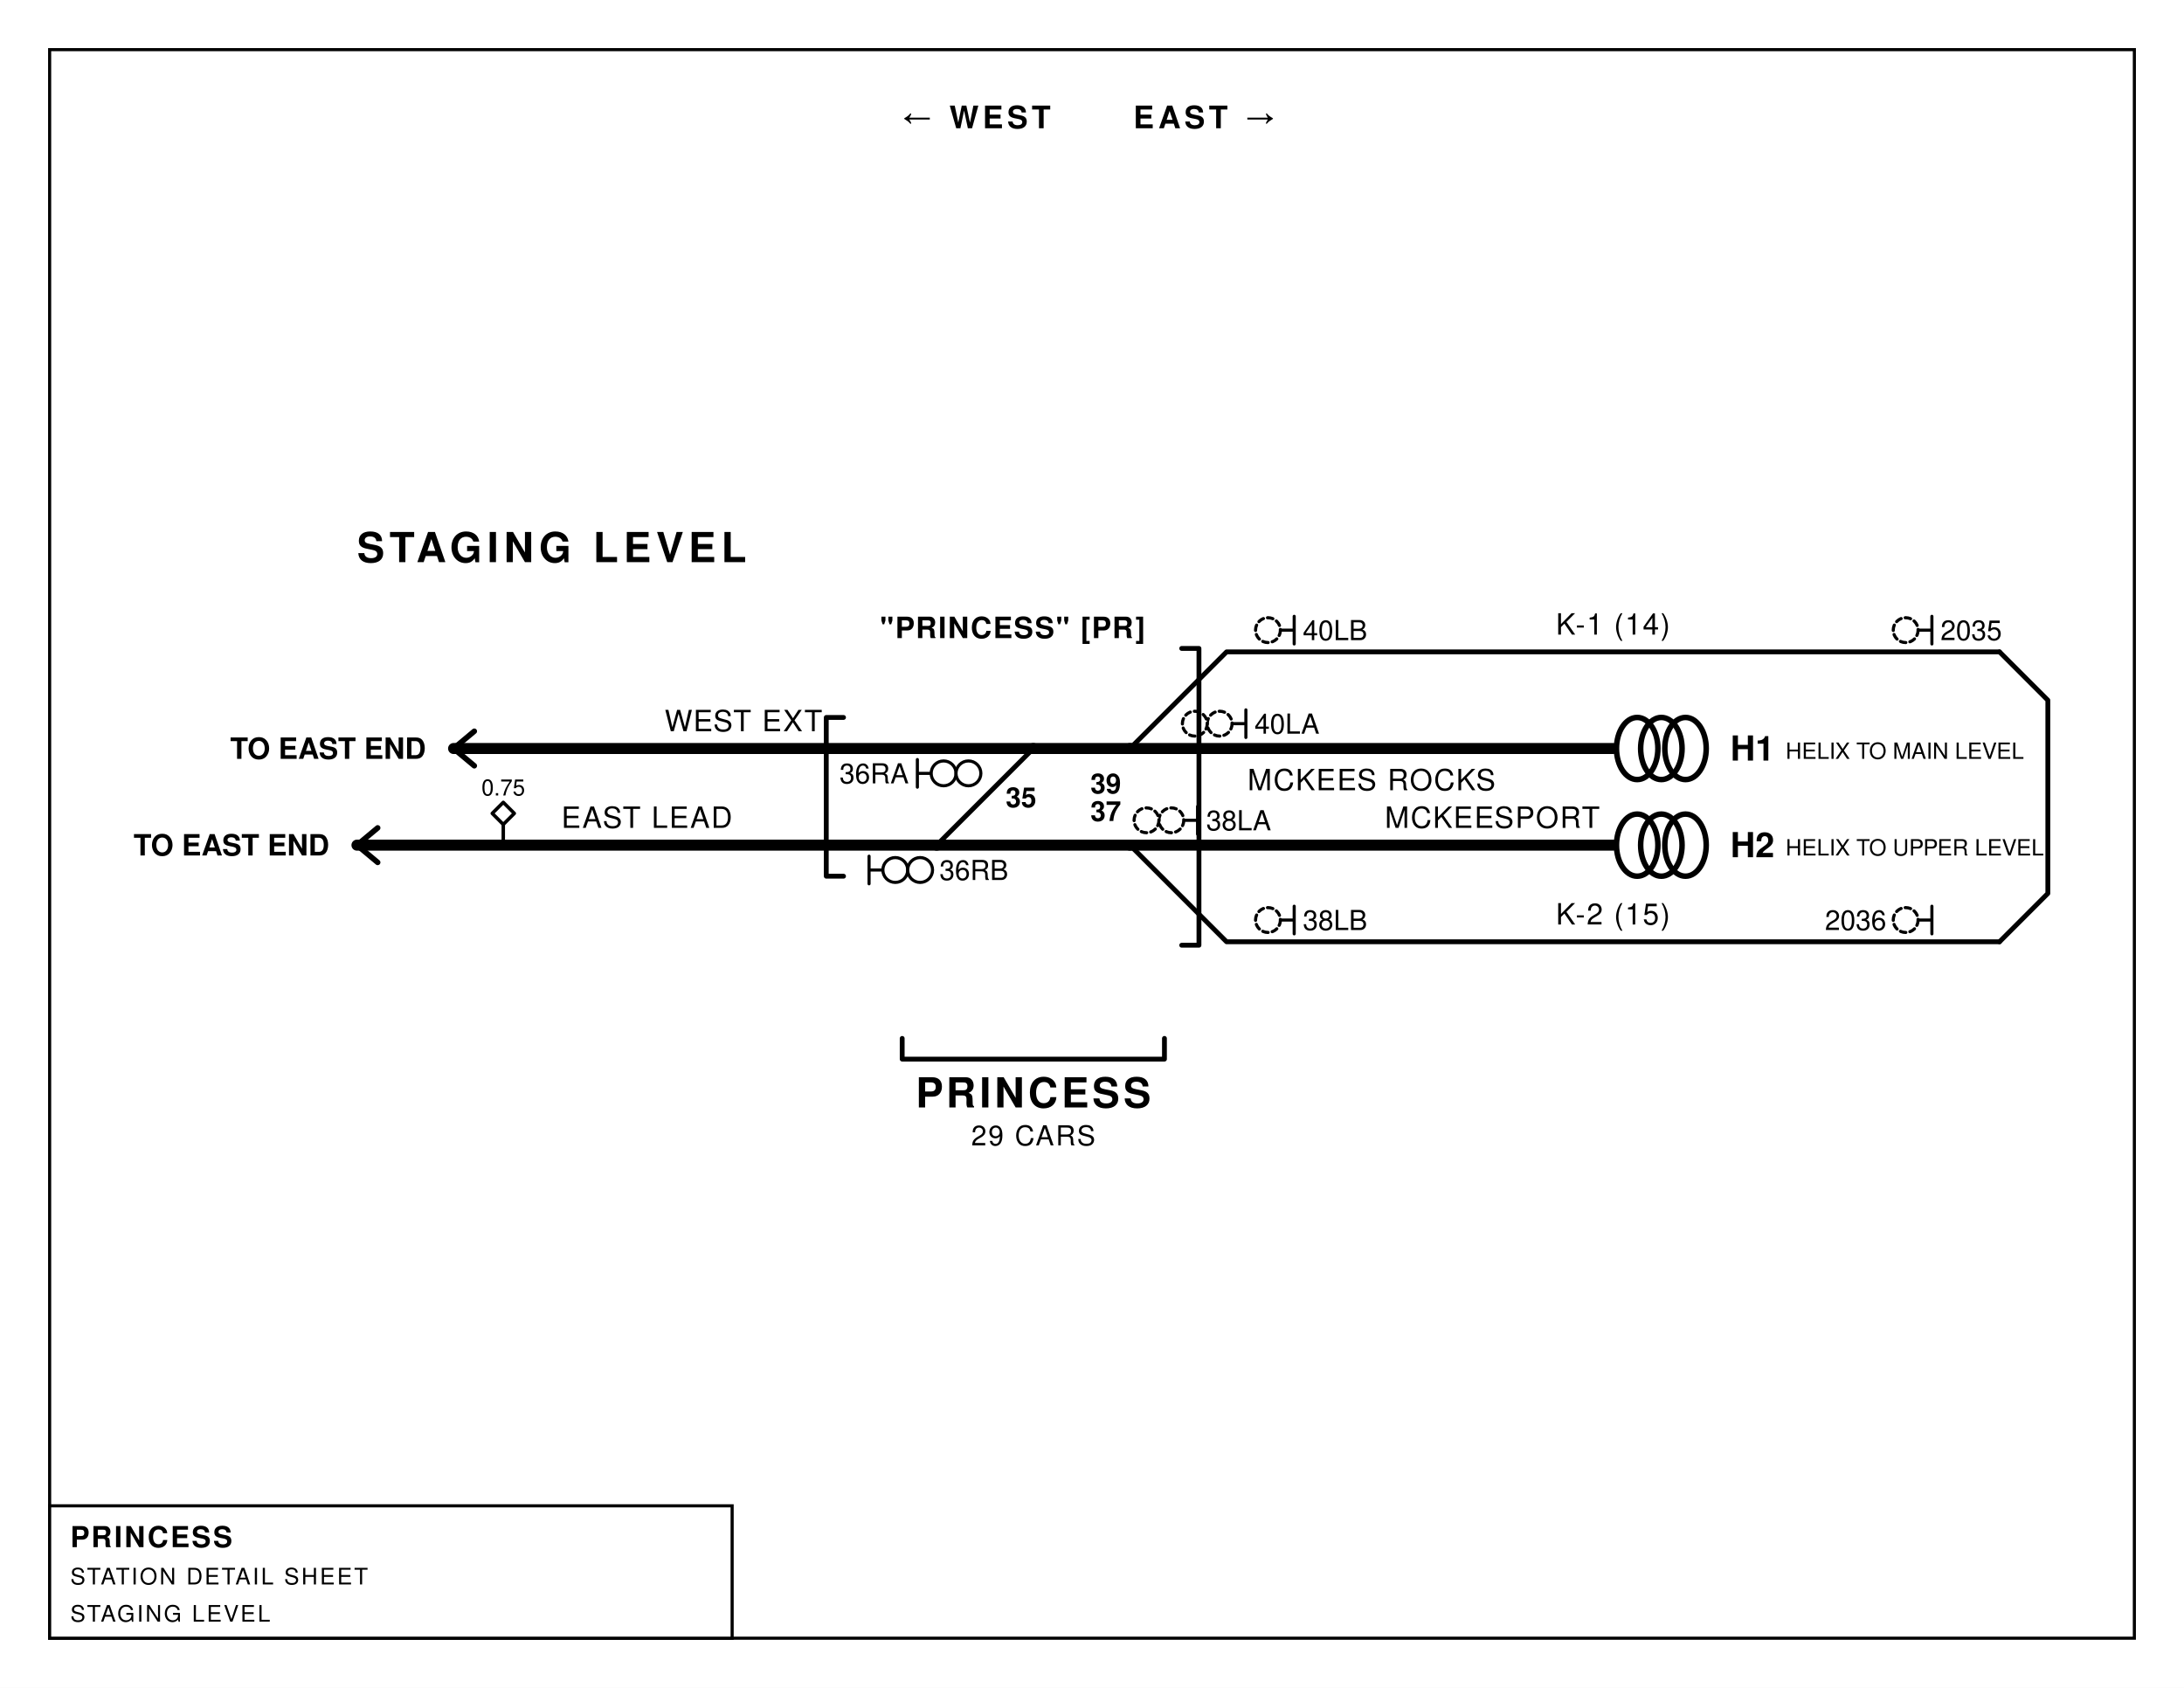
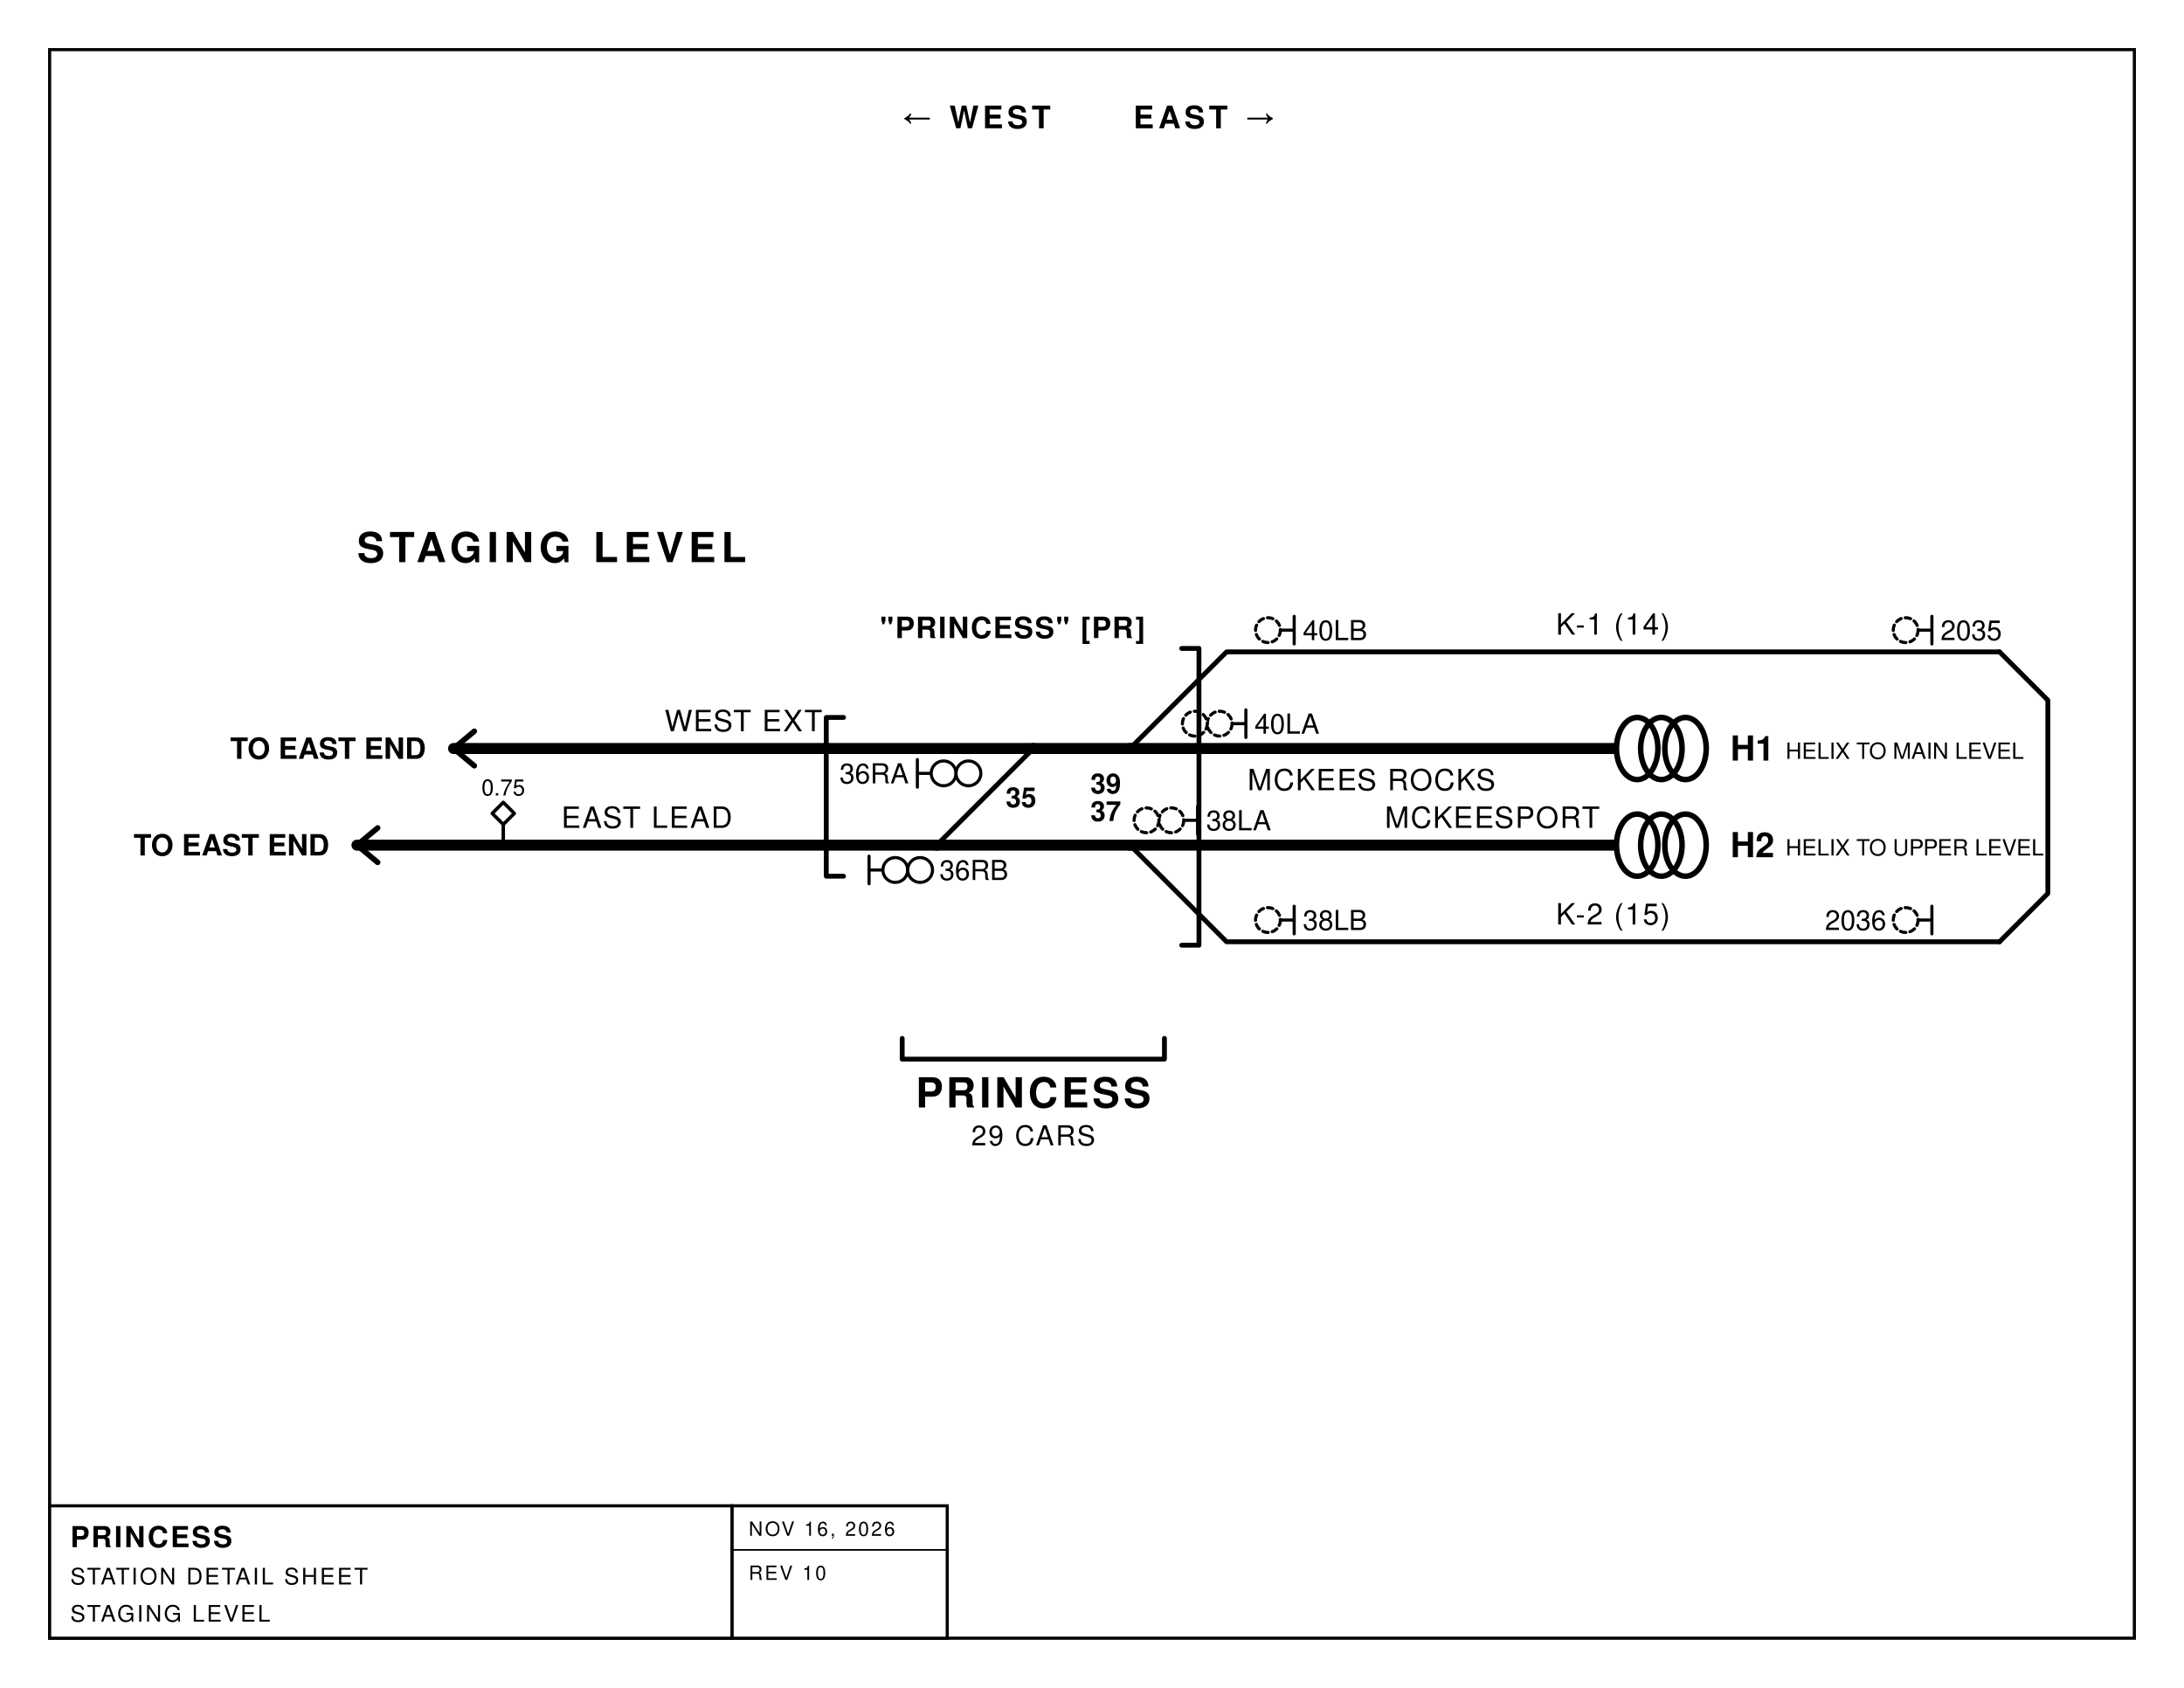
<svg xmlns="http://www.w3.org/2000/svg" viewBox="0 0 1056 816" width="1056" height="816" font-family="'Helvetica Neue',Helvetica,Arial,sans-serif">
  <rect width="1056" height="816" fill="#fff" />
  <rect x="24" y="24" width="1008" height="768" fill="none" stroke="#000" stroke-width="1.5" />
  <g transform="translate(172.6,265.1) scale(1.6685)" fill="none" stroke="#000" stroke-linecap="round" stroke-linejoin="round">
    <path d="M196.0,58.0 L224.0,58.0" stroke-width="3.2" />
    <path d="M28.0,58.0 L196.0,58.0" stroke-width="3.2" />
    <path d="M168.0,86.0 L196.0,58.0" stroke-width="1.4" />
    <path d="M224.0,58.0 L364.0,58.0" stroke-width="3.2" />
    <path d="M224.0,58.0 L252.0,30.0 L476.0,30.0" stroke-width="1.4" />
    <path d="M224.0,86.0 L252.0,114.0 L476.0,114.0" stroke-width="1.4" />
    <path d="M168.0,86.0 L224.0,86.0" stroke-width="3.2" />
    <path d="M224.0,86.0 L364.0,86.0" stroke-width="3.2" />
    <path d="M0.0,86.0 L168.0,86.0" stroke-width="3.2" />
    <path d="M476.0,30.0 L490.0,44.0 L490.0,100.0 L476.0,114.0" stroke-width="1.4" />
    <path d="M28.0,58.0 m6,-5 l-6,5 l6,5" stroke-width="1.6" />
    <ellipse cx="371.0" cy="58.0" rx="6" ry="9" stroke-width="1.6" />
    <ellipse cx="378.0" cy="58.0" rx="6" ry="9" stroke-width="1.6" />
    <ellipse cx="385.0" cy="58.0" rx="6" ry="9" stroke-width="1.6" />
    <ellipse cx="371.0" cy="86.0" rx="6" ry="9" stroke-width="1.6" />
    <ellipse cx="378.0" cy="86.0" rx="6" ry="9" stroke-width="1.6" />
    <ellipse cx="385.0" cy="86.0" rx="6" ry="9" stroke-width="1.6" />
    <path d="M0.0,86.0 m6,-5 l-6,5 l6,5" stroke-width="1.6" />
    <path d="M158.0,142 L158.0,148 L234.0,148 L234.0,142" stroke-width="1.4" />
    <path d="M162.4,61.2 L162.4,69.2 M162.4,65.2 L166.4,65.2" stroke-width="0.9" />
    <circle cx="170.0" cy="65.2" r="3.6" stroke-width="0.9" fill="#fff" />
    <circle cx="177.2" cy="65.2" r="3.6" stroke-width="0.9" fill="#fff" />
    <path d="M148.4,89.2 L148.4,97.2 M148.4,93.2 L152.4,93.2" stroke-width="0.9" />
    <circle cx="156.0" cy="93.2" r="3.6" stroke-width="0.9" fill="#fff" />
    <circle cx="163.2" cy="93.2" r="3.6" stroke-width="0.9" fill="#fff" />
    <path d="M243.6,74.8 L243.6,82.8 M243.6,78.8 L239.6,78.8" stroke-width="0.9" />
    <circle cx="236.0" cy="78.8" r="3.6" stroke-width="0.9" fill="#fff" stroke-dasharray="1.6 1.2" />
    <circle cx="228.8" cy="78.8" r="3.6" stroke-width="0.9" fill="#fff" stroke-dasharray="1.6 1.2" />
    <path d="M271.6,103.7 L271.6,111.7 M271.6,107.7 L267.6,107.7" stroke-width="0.9" />
    <circle cx="264.0" cy="107.7" r="3.6" stroke-width="0.9" fill="#fff" stroke-dasharray="1.6 1.2" />
    <path d="M257.6,46.8 L257.6,54.8 M257.6,50.8 L253.6,50.8" stroke-width="0.9" />
    <circle cx="250.0" cy="50.8" r="3.6" stroke-width="0.9" fill="#fff" stroke-dasharray="1.6 1.2" />
    <circle cx="242.8" cy="50.8" r="3.6" stroke-width="0.9" fill="#fff" stroke-dasharray="1.6 1.2" />
    <path d="M271.6,19.7 L271.6,27.7 M271.6,23.7 L267.6,23.7" stroke-width="0.9" />
    <circle cx="264.0" cy="23.7" r="3.6" stroke-width="0.9" fill="#fff" stroke-dasharray="1.6 1.2" />
    <path d="M456.4,19.7 L456.4,27.7 M456.4,23.7 L452.4,23.7" stroke-width="0.9" />
    <circle cx="448.8" cy="23.7" r="3.6" stroke-width="0.9" fill="#fff" stroke-dasharray="1.6 1.2" />
    <path d="M456.4,103.7 L456.4,111.7 M456.4,107.7 L452.4,107.7" stroke-width="0.9" />
    <circle cx="448.8" cy="107.7" r="3.6" stroke-width="0.9" fill="#fff" stroke-dasharray="1.6 1.2" />
    <path d="M141.0,49.0 L136.0,49.0 L136.0,95.0 L141.0,95.0" stroke-width="1.4" />
    <path d="M239.0,29.0 L244.0,29.0 L244.0,115.0 L239.0,115.0" stroke-width="1.4" />
    <path d="M42.4,86.0 L42.4,80.0" stroke-width="1" />
    <path d="M42.4,73.6 L45.6,76.8 L42.4,80.0 L39.2,76.8 Z" stroke-width="1" fill="#fff" />
    <text x="0.0" y="4.0" font-size="12" text-anchor="start" font-weight="bold" fill="#000" stroke="none" letter-spacing="1.5">STAGING LEVEL</text>
    <text x="20.0" y="61.0" font-size="8.5" text-anchor="end" font-weight="bold" fill="#000" stroke="none">TO EAST END</text>
    <text x="398.0" y="61.5" font-size="10" text-anchor="start" font-weight="bold" fill="#000" stroke="none">H1</text>
    <text x="414.0" y="61.0" font-size="6.5" text-anchor="start" font-weight="normal" fill="#000" stroke="none">HELIX TO MAIN LEVEL</text>
    <text x="398.0" y="89.5" font-size="10" text-anchor="start" font-weight="bold" fill="#000" stroke="none">H2</text>
    <text x="414.0" y="89.0" font-size="6.5" text-anchor="start" font-weight="normal" fill="#000" stroke="none">HELIX TO UPPER LEVEL</text>
    <text x="-8.0" y="89.0" font-size="8.5" text-anchor="end" font-weight="bold" fill="#000" stroke="none">TO EAST END</text>
    <text x="196.0" y="162.0" font-size="12" text-anchor="middle" font-weight="bold" fill="#000" stroke="none" letter-spacing="1">PRINCESS</text>
    <text x="196.0" y="173.0" font-size="8" text-anchor="middle" font-weight="normal" fill="#000" stroke="none" letter-spacing="0.5">29 CARS</text>
    <text x="294.0" y="70.1" font-size="8.5" text-anchor="middle" font-weight="normal" fill="#000" stroke="none" letter-spacing="0.4">MCKEES ROCKS</text>
    <text x="159.9" y="68.1" font-size="8" text-anchor="end" font-weight="normal" fill="#000" stroke="none">36RA</text>
    <text x="260.1" y="53.7" font-size="8" text-anchor="start" font-weight="normal" fill="#000" stroke="none">40LA</text>
    <text x="168.8" y="96.1" font-size="8" text-anchor="start" font-weight="normal" fill="#000" stroke="none">36RB</text>
    <text x="246.1" y="81.7" font-size="8" text-anchor="start" font-weight="normal" fill="#000" stroke="none">38LA</text>
    <text x="274.1" y="110.6" font-size="8" text-anchor="start" font-weight="normal" fill="#000" stroke="none">38LB</text>
    <text x="443.2" y="110.6" font-size="8" text-anchor="end" font-weight="normal" fill="#000" stroke="none">2036</text>
    <text x="329.0" y="81.0" font-size="8.5" text-anchor="middle" font-weight="normal" fill="#000" stroke="none" letter-spacing="0.4">MCKEESPORT</text>
    <text x="274.1" y="26.6" font-size="8" text-anchor="start" font-weight="normal" fill="#000" stroke="none">40LB</text>
    <text x="458.9" y="26.6" font-size="8" text-anchor="start" font-weight="normal" fill="#000" stroke="none">2035</text>
    <text x="84.0" y="81.0" font-size="8.5" text-anchor="middle" font-weight="normal" fill="#000" stroke="none" letter-spacing="0.4">EAST LEAD</text>
    <text x="112.0" y="53.0" font-size="8.5" text-anchor="middle" font-weight="normal" fill="#000" stroke="none" letter-spacing="0.4">WEST EXT</text>
    <text x="364.0" y="109.0" font-size="8.5" text-anchor="middle" font-weight="normal" fill="#000" stroke="none" letter-spacing="0.4">K-2 (15)</text>
    <text x="217.0" y="71.0" font-size="8" text-anchor="middle" font-weight="bold" fill="#000" stroke="none">39</text>
    <text x="364.0" y="25.0" font-size="8.5" text-anchor="middle" font-weight="normal" fill="#000" stroke="none" letter-spacing="0.4">K-1 (14)</text>
    <text x="188.0" y="75.0" font-size="8" text-anchor="start" font-weight="bold" fill="#000" stroke="none">35</text>
    <text x="217.0" y="79.0" font-size="8" text-anchor="middle" font-weight="bold" fill="#000" stroke="none">37</text>
    <text x="42.4" y="71.6" font-size="6.5" text-anchor="middle" font-weight="normal" fill="#000" stroke="none">0.75</text>
    <text x="190.0" y="26.0" font-size="8.5" text-anchor="middle" font-weight="bold" fill="#000" stroke="none" letter-spacing="0.4">"PRINCESS" [PR]</text>
  </g>
  <text x="508.0" y="62" font-size="15" text-anchor="end" font-weight="bold" letter-spacing="2">← WEST</text>
  <text x="548.0" y="62" font-size="15" text-anchor="start" font-weight="bold" letter-spacing="2">EAST →</text>
  <rect x="24" y="728" width="330" height="64" fill="#fff" stroke="#000" stroke-width="1.5" />
  <text x="34" y="748" font-size="14" font-weight="bold" letter-spacing="1">PRINCESS</text>
  <text x="34" y="766" font-size="11" font-weight="normal" letter-spacing="1">STATION DETAIL SHEET</text>
  <text x="34" y="784" font-size="11" font-weight="normal" letter-spacing="1">STAGING LEVEL</text>
+   <rect x="354" y="728" width="104" height="64" fill="#fff" stroke="#000" stroke-width="1.5" />
+   <text x="362" y="742.5" font-size="9.5" letter-spacing="1">NOV 16, 2026</text>
+   <path d="M354,749.3 L458,749.3" stroke="#000" stroke-width="0.8" />
+   <text x="362" y="763.8" font-size="9.5" letter-spacing="1">REV 10</text>
</svg>
